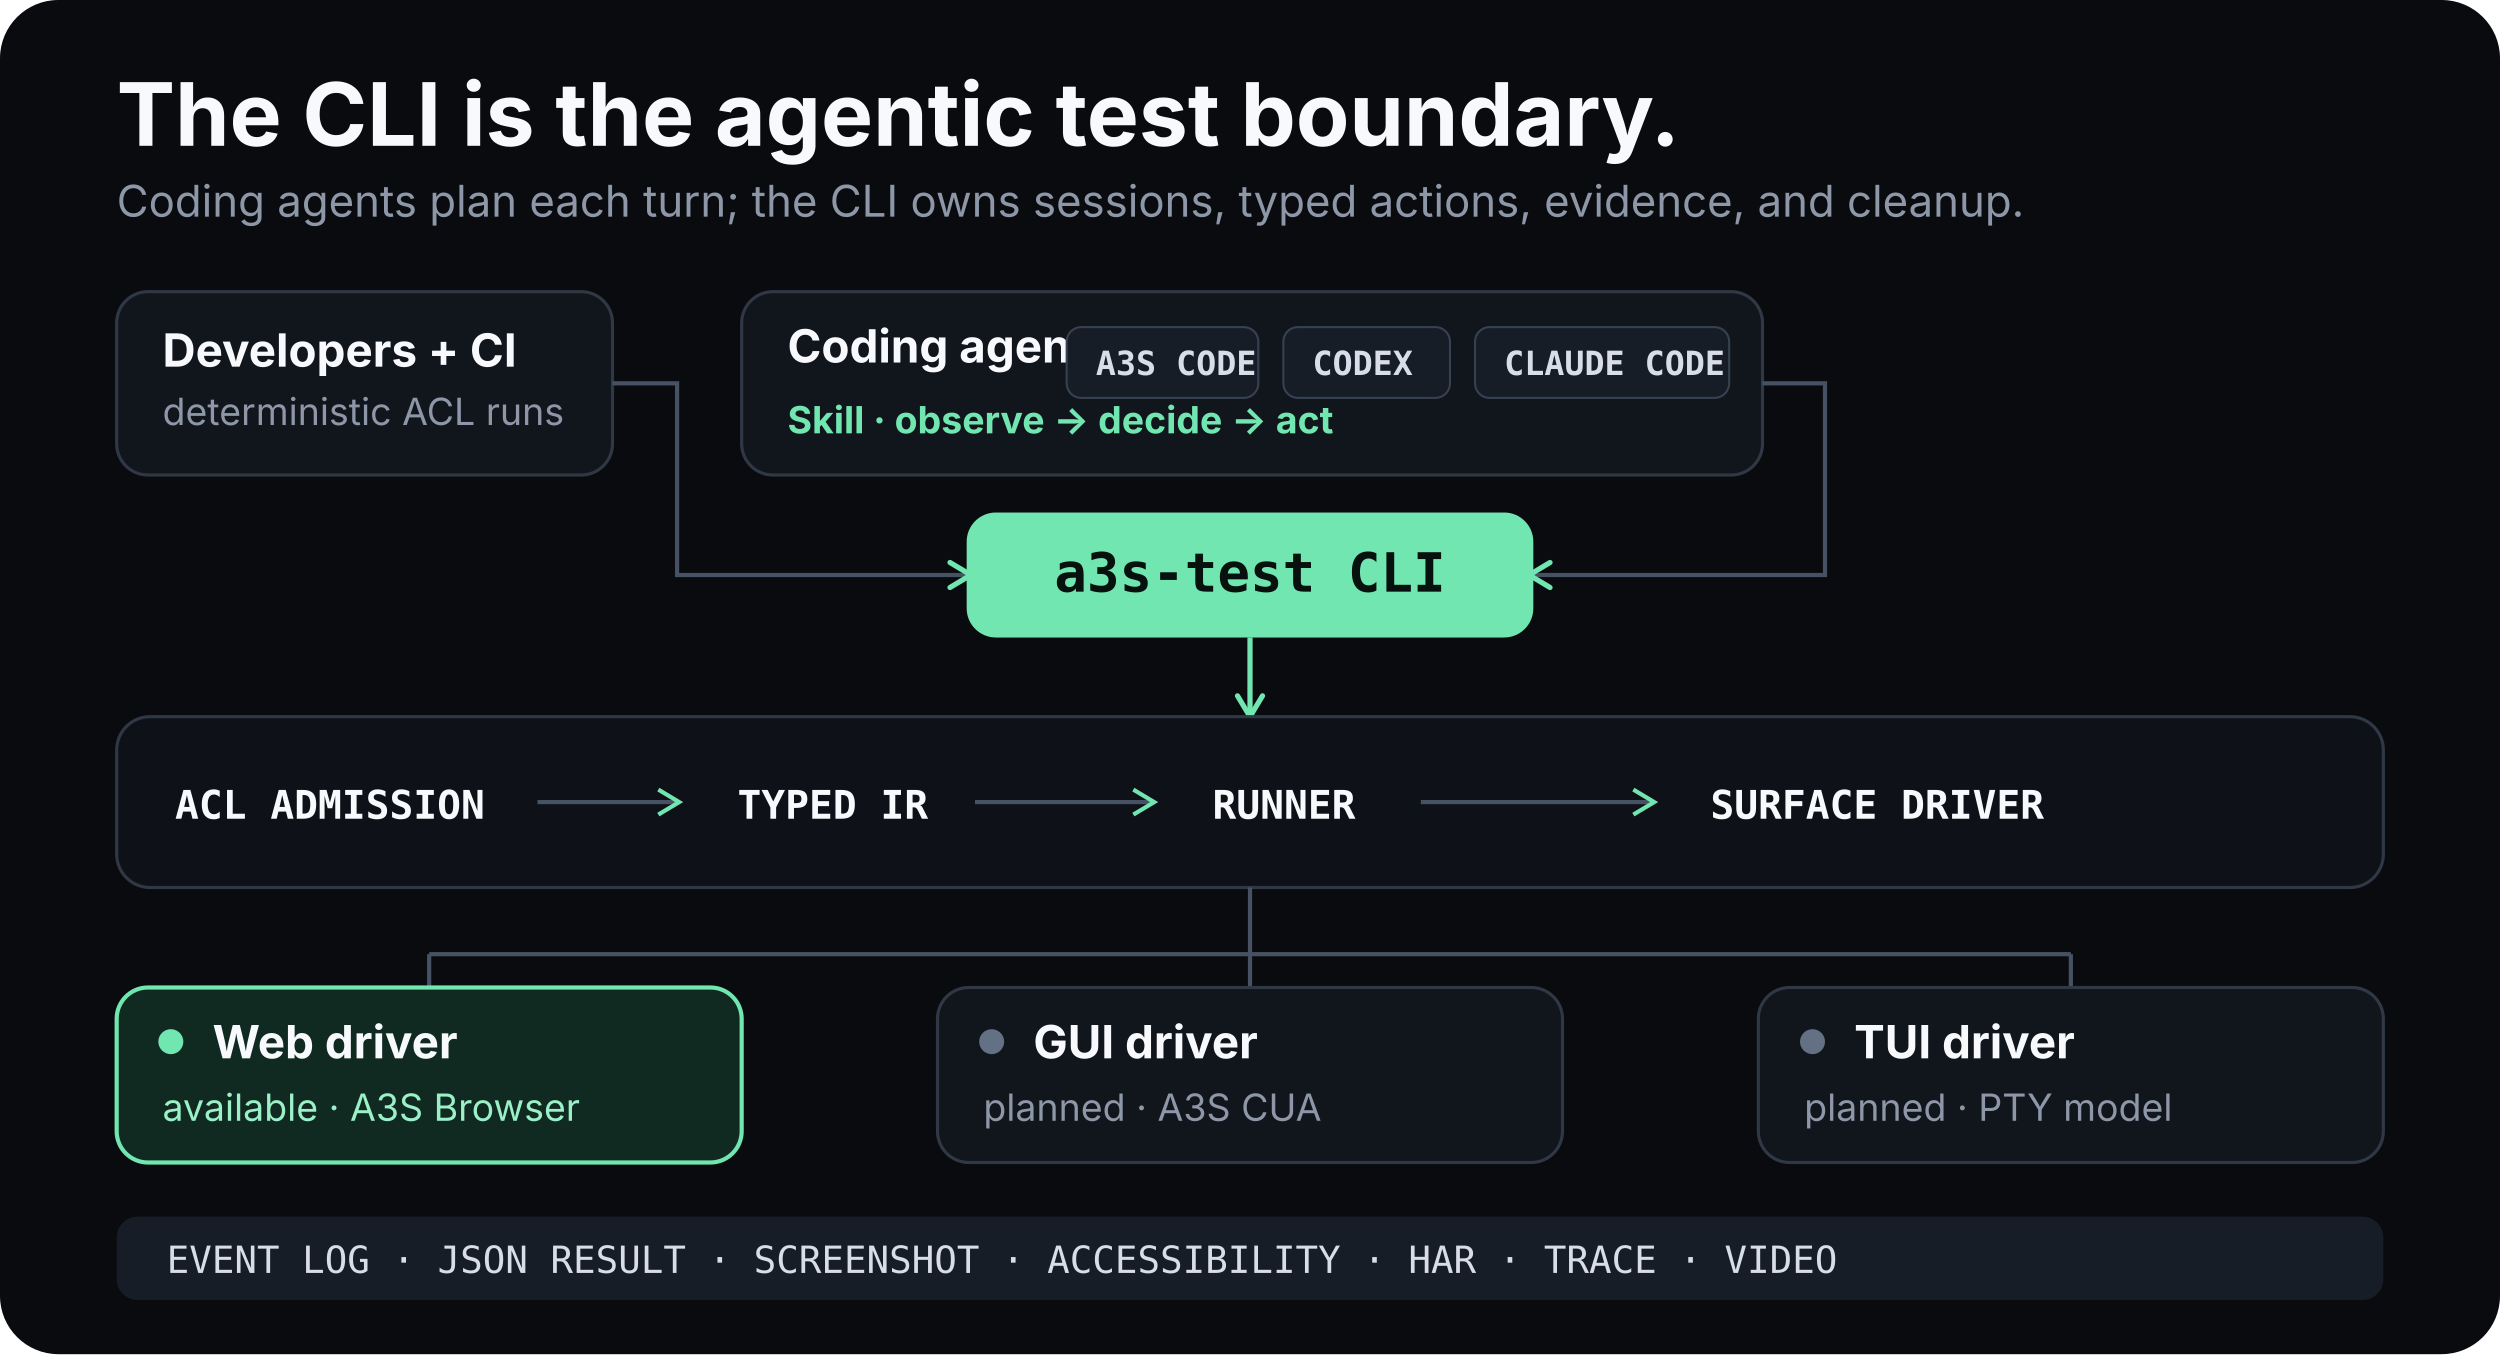
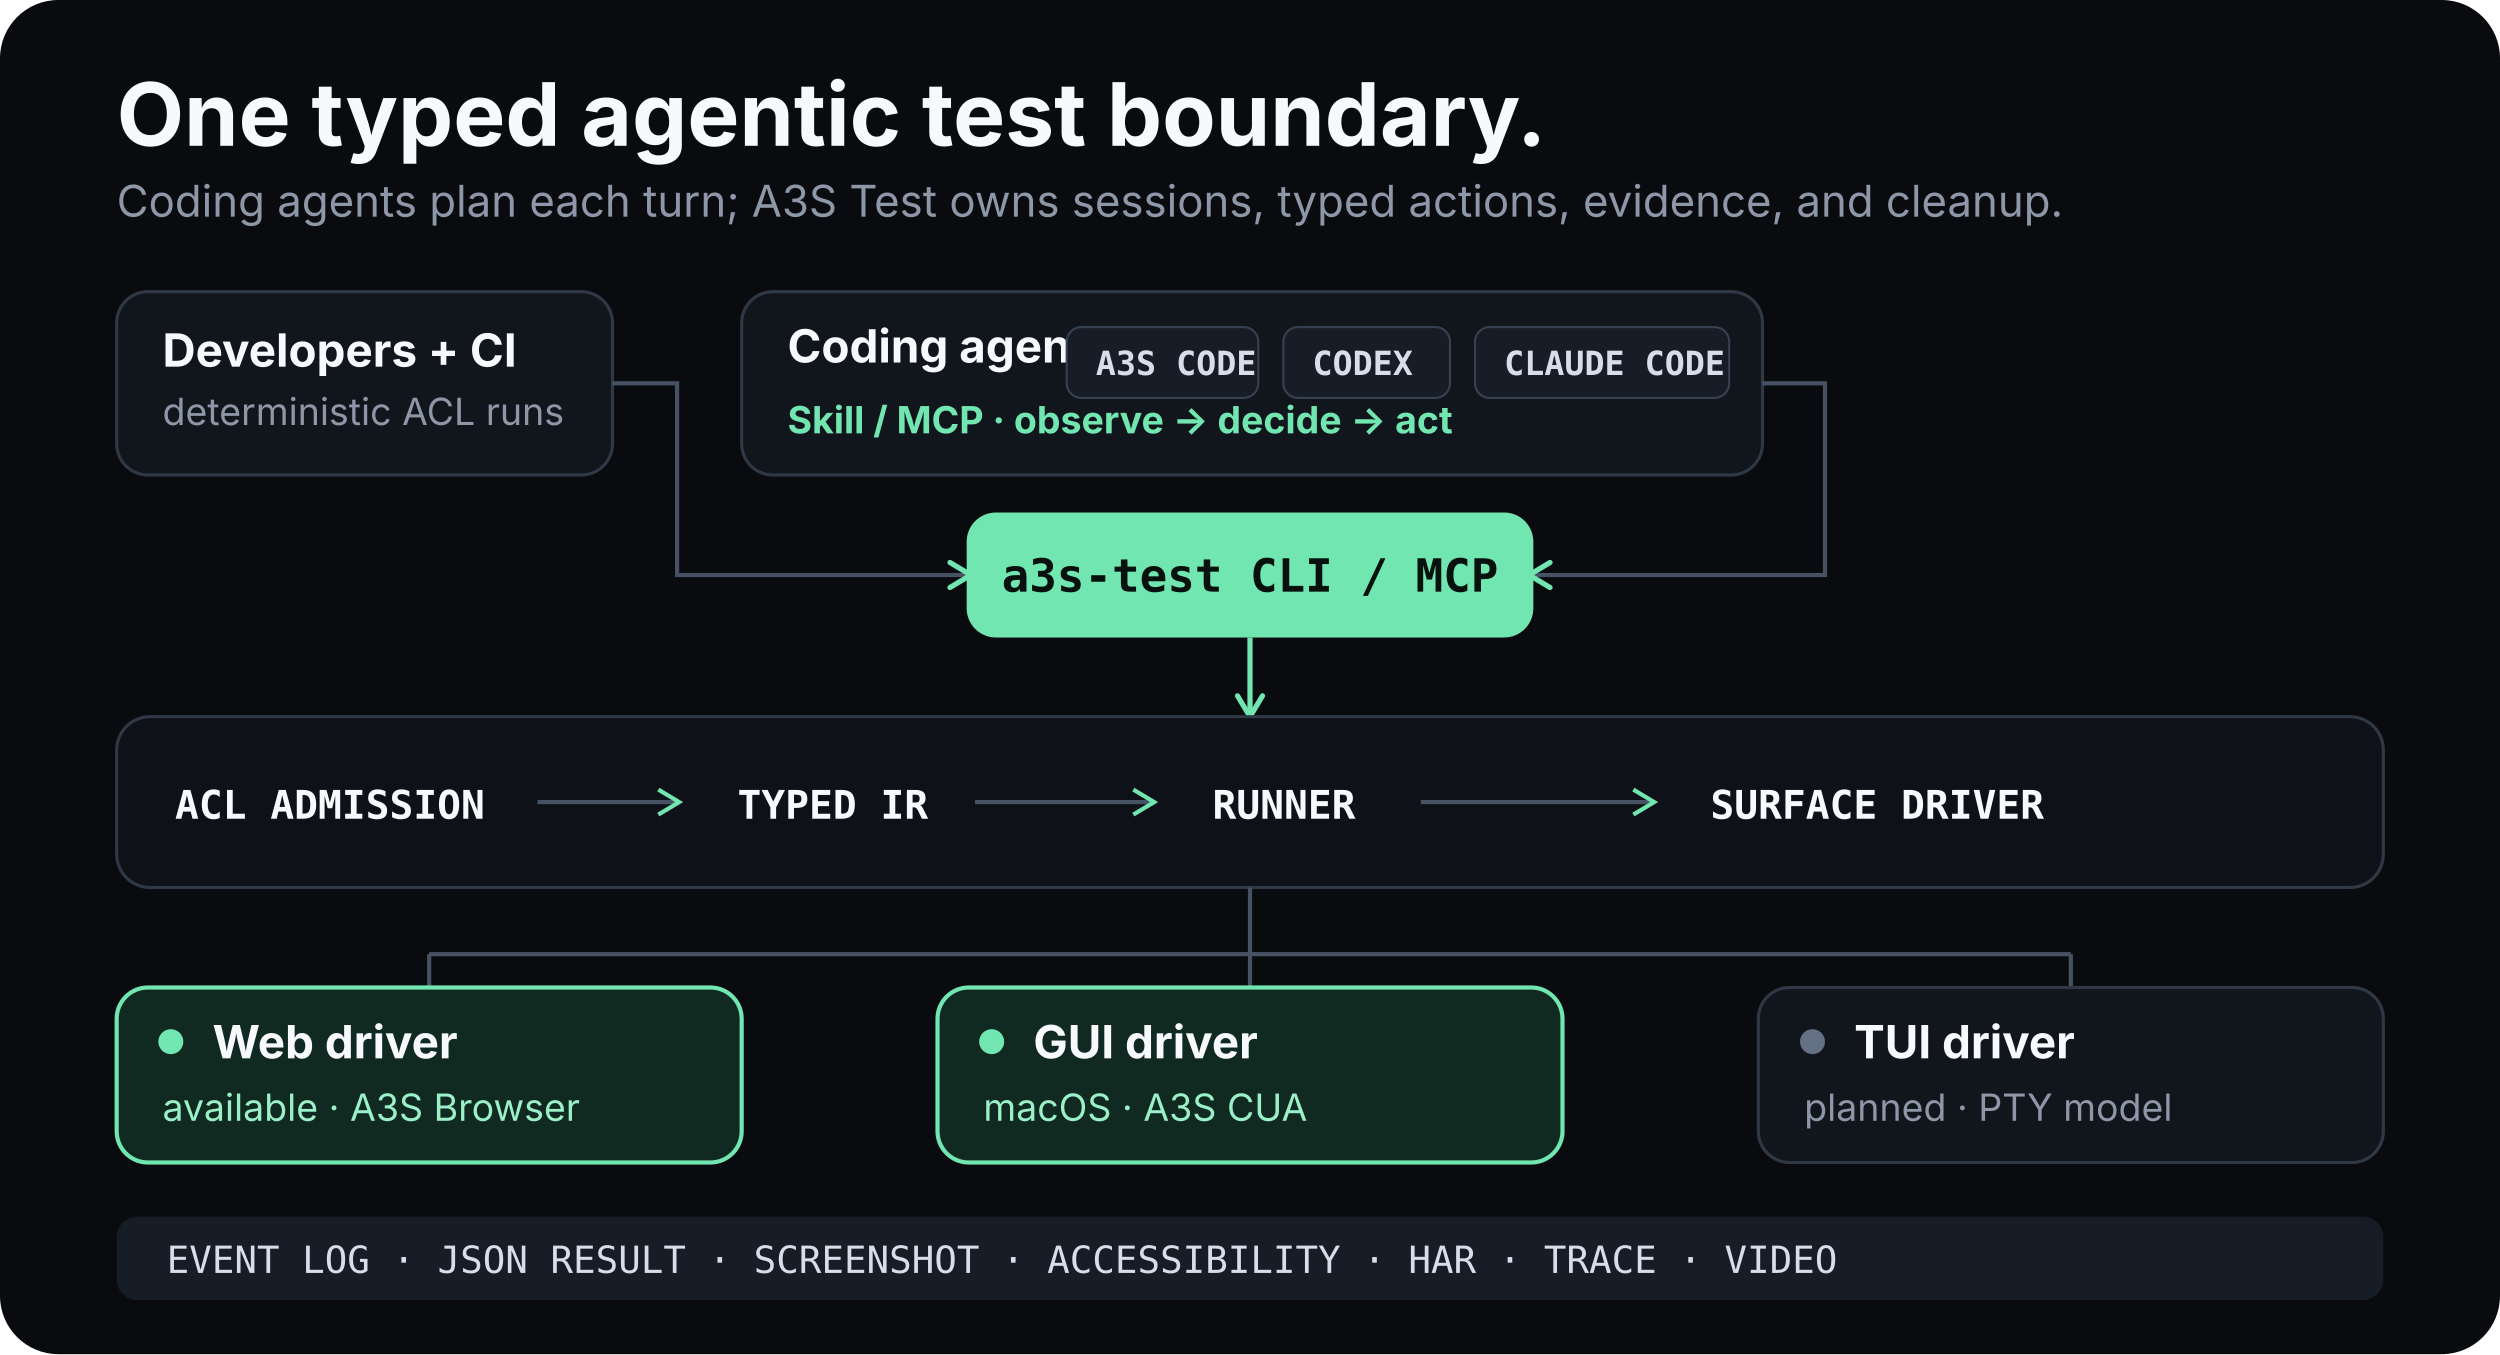
<svg xmlns="http://www.w3.org/2000/svg" width="1200" height="650" viewBox="0 0 1200 650" role="img" aria-labelledby="title desc">
  <rect width="1200" height="650" rx="28" fill="#090B0F" />
-   <text x="56" y="70" fill="#F7F9FC" font-size="42" font-weight="750" font-family="-apple-system, BlinkMacSystemFont, 'Segoe UI', sans-serif">The CLI is the agentic test boundary.</text>
-   <text x="56" y="104" fill="#8D97A7" font-size="21" font-family="-apple-system, BlinkMacSystemFont, 'Segoe UI', sans-serif">Coding agents plan each turn; the CLI owns sessions, typed actions, evidence, and cleanup.</text>
+   <text x="56" y="70" fill="#F7F9FC" font-size="42" font-weight="750" font-family="-apple-system, BlinkMacSystemFont, 'Segoe UI', sans-serif">One typed agentic test boundary.</text>
+   <text x="56" y="104" fill="#8D97A7" font-size="21" font-family="-apple-system, BlinkMacSystemFont, 'Segoe UI', sans-serif">Coding agents plan each turn; A3S Test owns sessions, typed actions, evidence, and cleanup.</text>
  <g font-family="-apple-system, BlinkMacSystemFont, 'Segoe UI', sans-serif">
    <g transform="translate(56 140)">
      <rect width="238" height="88" rx="15" fill="#11151C" stroke="#303846" stroke-width="1.5" />
      <text x="22" y="36" fill="#F7F9FC" font-size="22" font-weight="700">Developers + CI</text>
      <text x="22" y="64" fill="#8D97A7" font-size="18">deterministic ACL runs</text>
    </g>
    <g transform="translate(356 140)">
      <rect width="490" height="88" rx="15" fill="#11151C" stroke="#303846" stroke-width="1.5" />
      <text x="22" y="34" fill="#F7F9FC" font-size="22" font-weight="700">Coding agents</text>
      <g transform="translate(156 17)" font-family="ui-monospace, SFMono-Regular, Menlo, Consolas, monospace" font-size="16" font-weight="650">
        <rect width="92" height="34" rx="7" fill="#171D26" stroke="#364151" />
        <text x="14" y="23" fill="#D8DEE9">A3S CODE</text>
        <rect x="104" width="80" height="34" rx="7" fill="#171D26" stroke="#364151" />
        <text x="118" y="23" fill="#D8DEE9">CODEX</text>
        <rect x="196" width="122" height="34" rx="7" fill="#171D26" stroke="#364151" />
        <text x="210" y="23" fill="#D8DEE9">CLAUDE CODE</text>
      </g>
-       <text x="22" y="68" fill="#71E6B1" font-size="18" font-weight="650">Skill · observe → decide → act</text>
+       <text x="22" y="68" fill="#71E6B1" font-size="18" font-weight="650">Skill / MCP · observe → decide → act</text>
    </g>
    <path d="M294 184H325V276H464" fill="none" stroke="#465264" stroke-width="2" />
    <path d="M846 184H876V276H736" fill="none" stroke="#465264" stroke-width="2" />
    <path d="M456 270L466 276L456 282" fill="none" stroke="#71E6B1" stroke-width="2.5" stroke-linecap="round" stroke-linejoin="round" />
    <path d="M744 270L734 276L744 282" fill="none" stroke="#71E6B1" stroke-width="2.5" stroke-linecap="round" stroke-linejoin="round" />
    <g transform="translate(464 246)">
      <rect width="272" height="60" rx="14" fill="#71E6B1" />
-       <text x="136" y="38" text-anchor="middle" fill="#07110D" font-size="26" font-weight="800" font-family="ui-monospace, SFMono-Regular, Menlo, Consolas, monospace">a3s-test CLI</text>
+       <text x="136" y="38" text-anchor="middle" fill="#07110D" font-size="22" font-weight="800" font-family="ui-monospace, SFMono-Regular, Menlo, Consolas, monospace">a3s-test CLI / MCP</text>
    </g>
    <path d="M600 306V342" stroke="#71E6B1" stroke-width="2.5" />
    <path d="M594 334L600 344L606 334" fill="none" stroke="#71E6B1" stroke-width="2.5" stroke-linecap="round" stroke-linejoin="round" />
    <g transform="translate(56 344)">
      <rect width="1088" height="82" rx="16" fill="#0E1218" stroke="#303846" stroke-width="1.5" />
      <g font-family="ui-monospace, SFMono-Regular, Menlo, Consolas, monospace" font-size="19" font-weight="650">
        <text x="28" y="49" fill="#F7F9FC">ACL ADMISSION</text>
        <text x="298" y="49" fill="#F7F9FC">TYPED IR</text>
        <text x="526" y="49" fill="#F7F9FC">RUNNER</text>
        <text x="765" y="49" fill="#F7F9FC">SURFACE DRIVER</text>
      </g>
      <path d="M202 41H270" stroke="#465264" stroke-width="2" />
      <path d="M260 35L270 41L260 47" fill="none" stroke="#71E6B1" stroke-width="2" />
      <path d="M412 41H498" stroke="#465264" stroke-width="2" />
      <path d="M488 35L498 41L488 47" fill="none" stroke="#71E6B1" stroke-width="2" />
      <path d="M626 41H738" stroke="#465264" stroke-width="2" />
      <path d="M728 35L738 41L728 47" fill="none" stroke="#71E6B1" stroke-width="2" />
    </g>
    <path d="M600 426V458" stroke="#465264" stroke-width="2" />
    <path d="M206 458H994" stroke="#465264" stroke-width="2" />
    <path d="M206 458V474M600 458V474M994 458V474" stroke="#465264" stroke-width="2" />
    <g transform="translate(56 474)">
      <rect width="300" height="84" rx="15" fill="#102A21" stroke="#71E6B1" stroke-width="2" />
      <circle cx="26" cy="26" r="6" fill="#71E6B1" />
      <text x="46" y="34" fill="#F7F9FC" font-size="22" font-weight="750">Web driver</text>
      <text x="22" y="64" fill="#9BF0C8" font-size="18">available · A3S Browser</text>
    </g>
    <g transform="translate(450 474)">
-       <rect width="300" height="84" rx="15" fill="#11151C" stroke="#303846" stroke-width="1.5" />
-       <circle cx="26" cy="26" r="6" fill="#647083" />
+       <rect width="300" height="84" rx="15" fill="#102A21" stroke="#71E6B1" stroke-width="2" />
+       <circle cx="26" cy="26" r="6" fill="#71E6B1" />
      <text x="46" y="34" fill="#F7F9FC" font-size="22" font-weight="750">GUI driver</text>
-       <text x="22" y="64" fill="#8D97A7" font-size="18">planned · A3S CUA</text>
+       <text x="22" y="64" fill="#9BF0C8" font-size="18">macOS · A3S CUA</text>
    </g>
    <g transform="translate(844 474)">
      <rect width="300" height="84" rx="15" fill="#11151C" stroke="#303846" stroke-width="1.5" />
      <circle cx="26" cy="26" r="6" fill="#647083" />
      <text x="46" y="34" fill="#F7F9FC" font-size="22" font-weight="750">TUI driver</text>
      <text x="22" y="64" fill="#8D97A7" font-size="18">planned · PTY model</text>
    </g>
    <g transform="translate(56 584)">
      <rect width="1088" height="40" rx="10" fill="#171D26" />
      <text x="24" y="27" fill="#D8DEE9" font-size="18" font-family="ui-monospace, SFMono-Regular, Menlo, Consolas, monospace">EVENT LOG  ·  JSON RESULT  ·  SCREENSHOT  ·  ACCESSIBILITY  ·  HAR  ·  TRACE  ·  VIDEO</text>
    </g>
  </g>
</svg>
